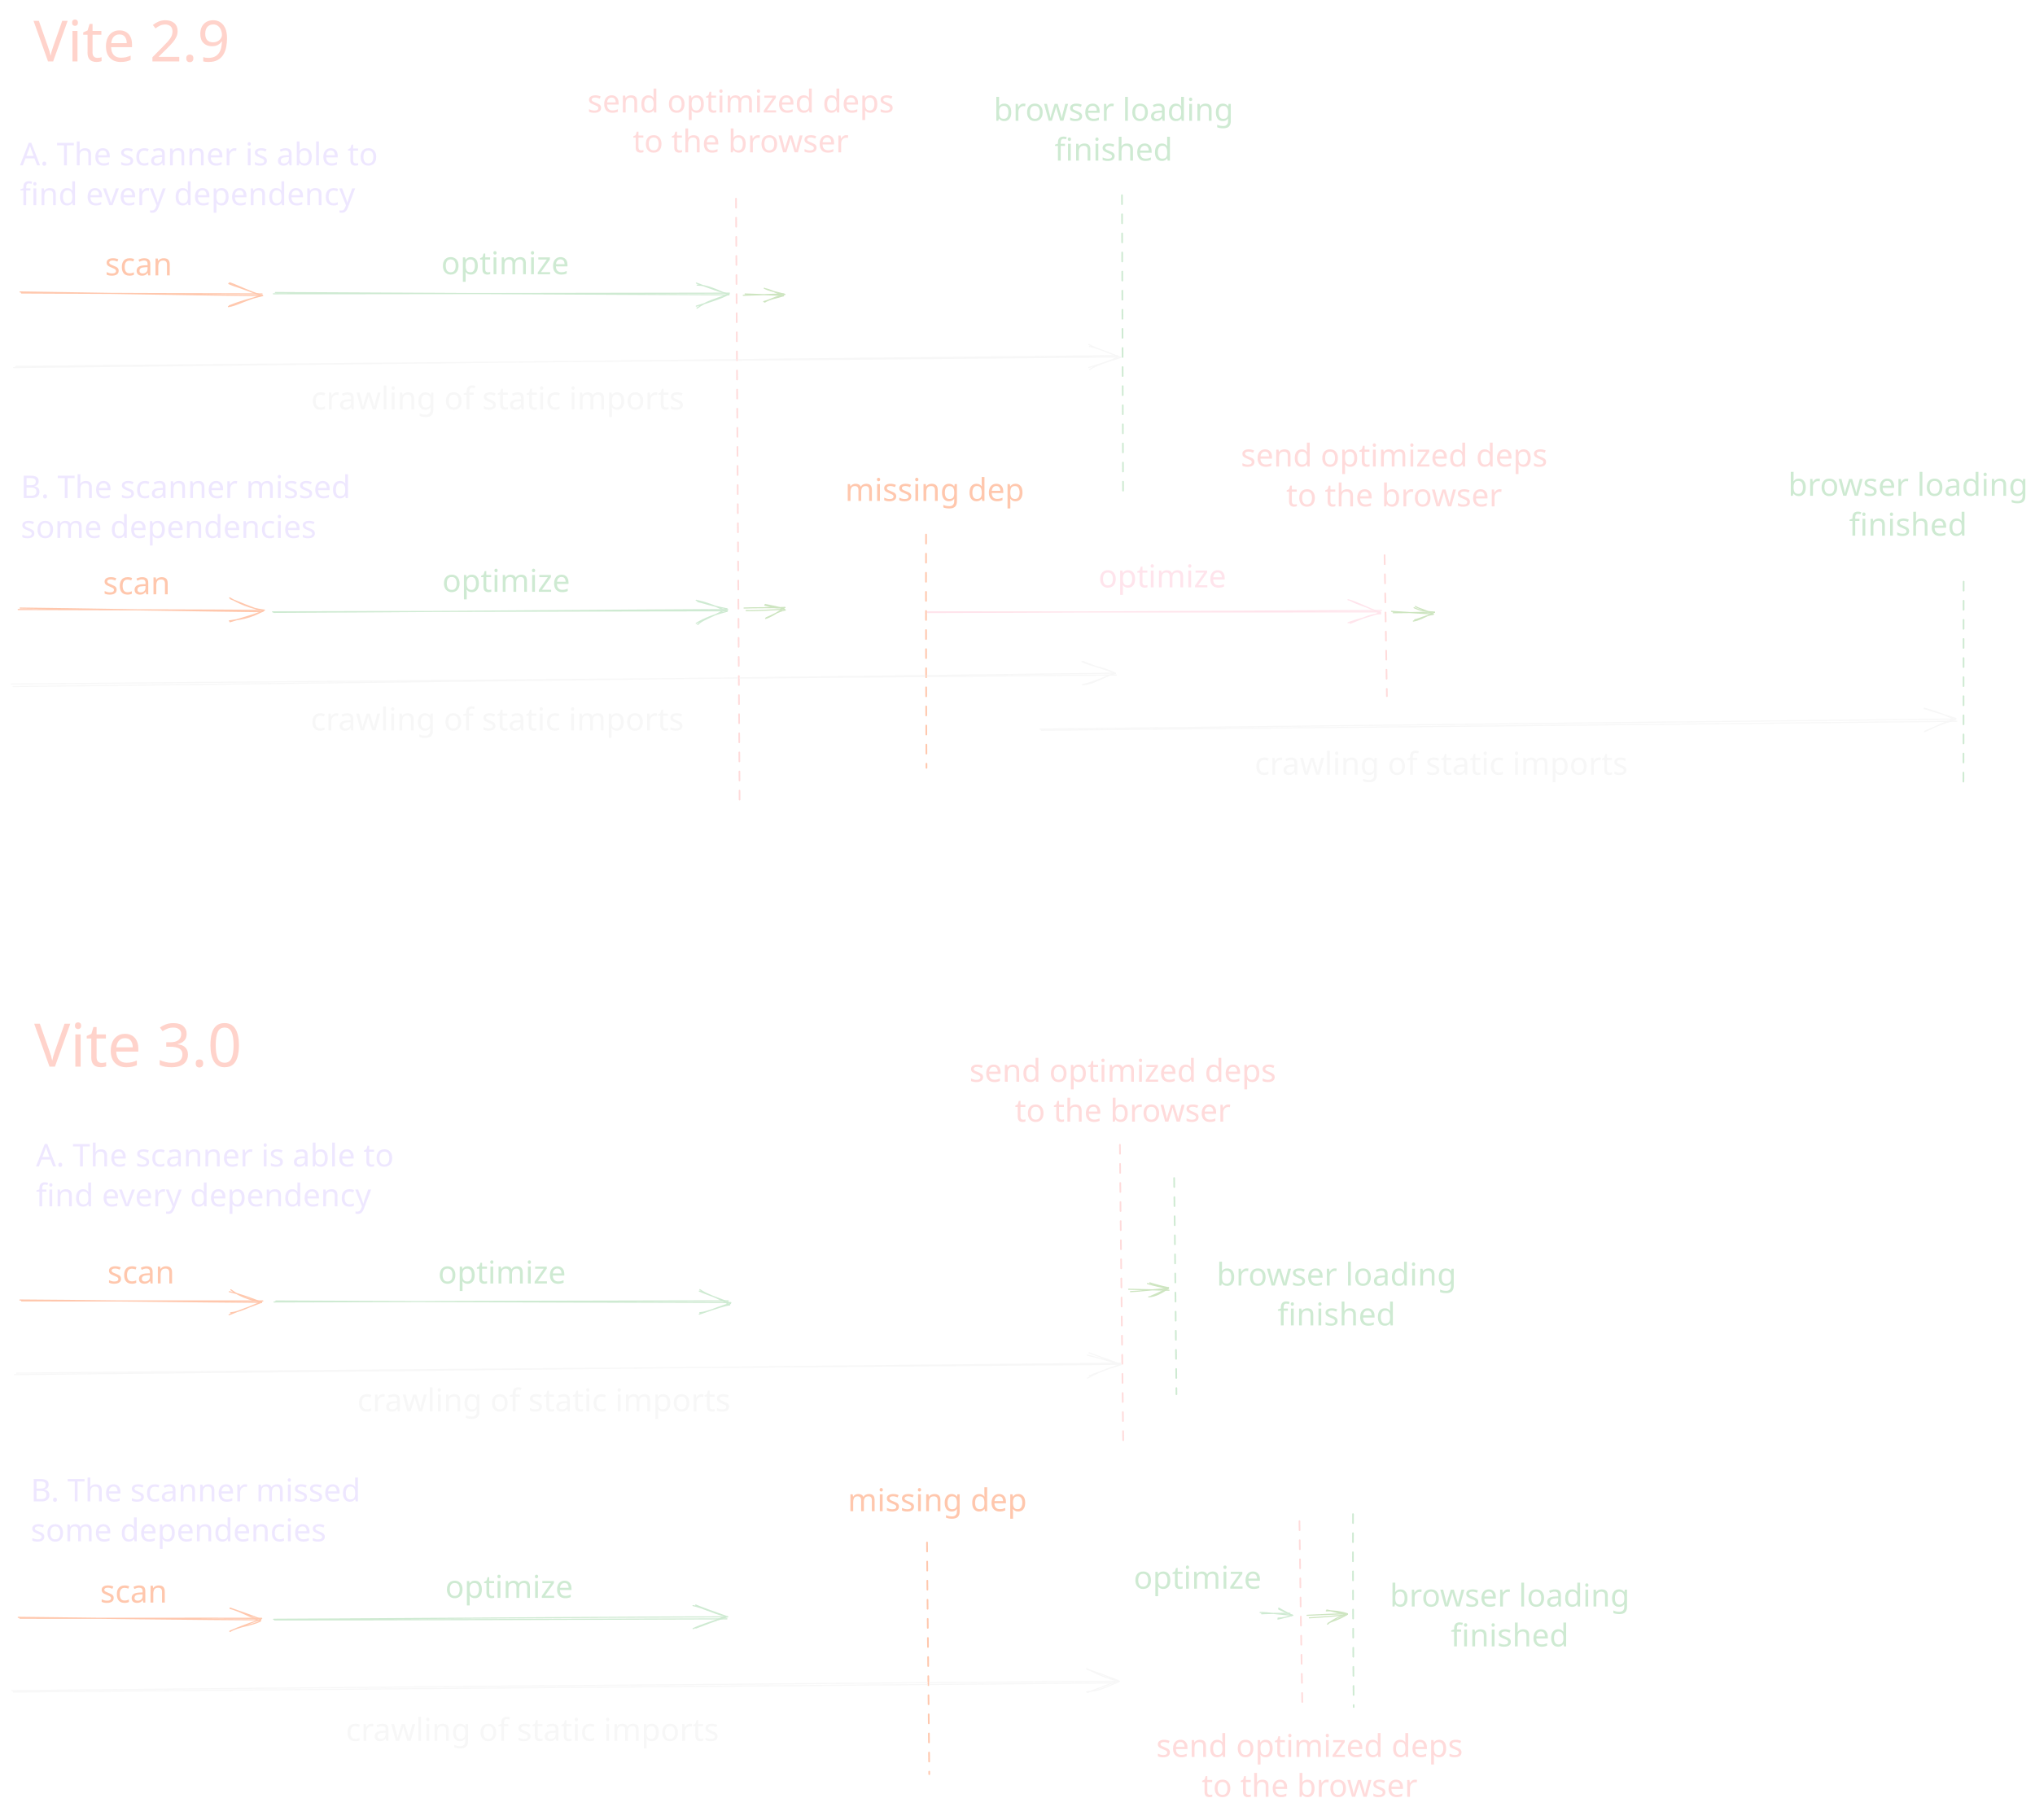
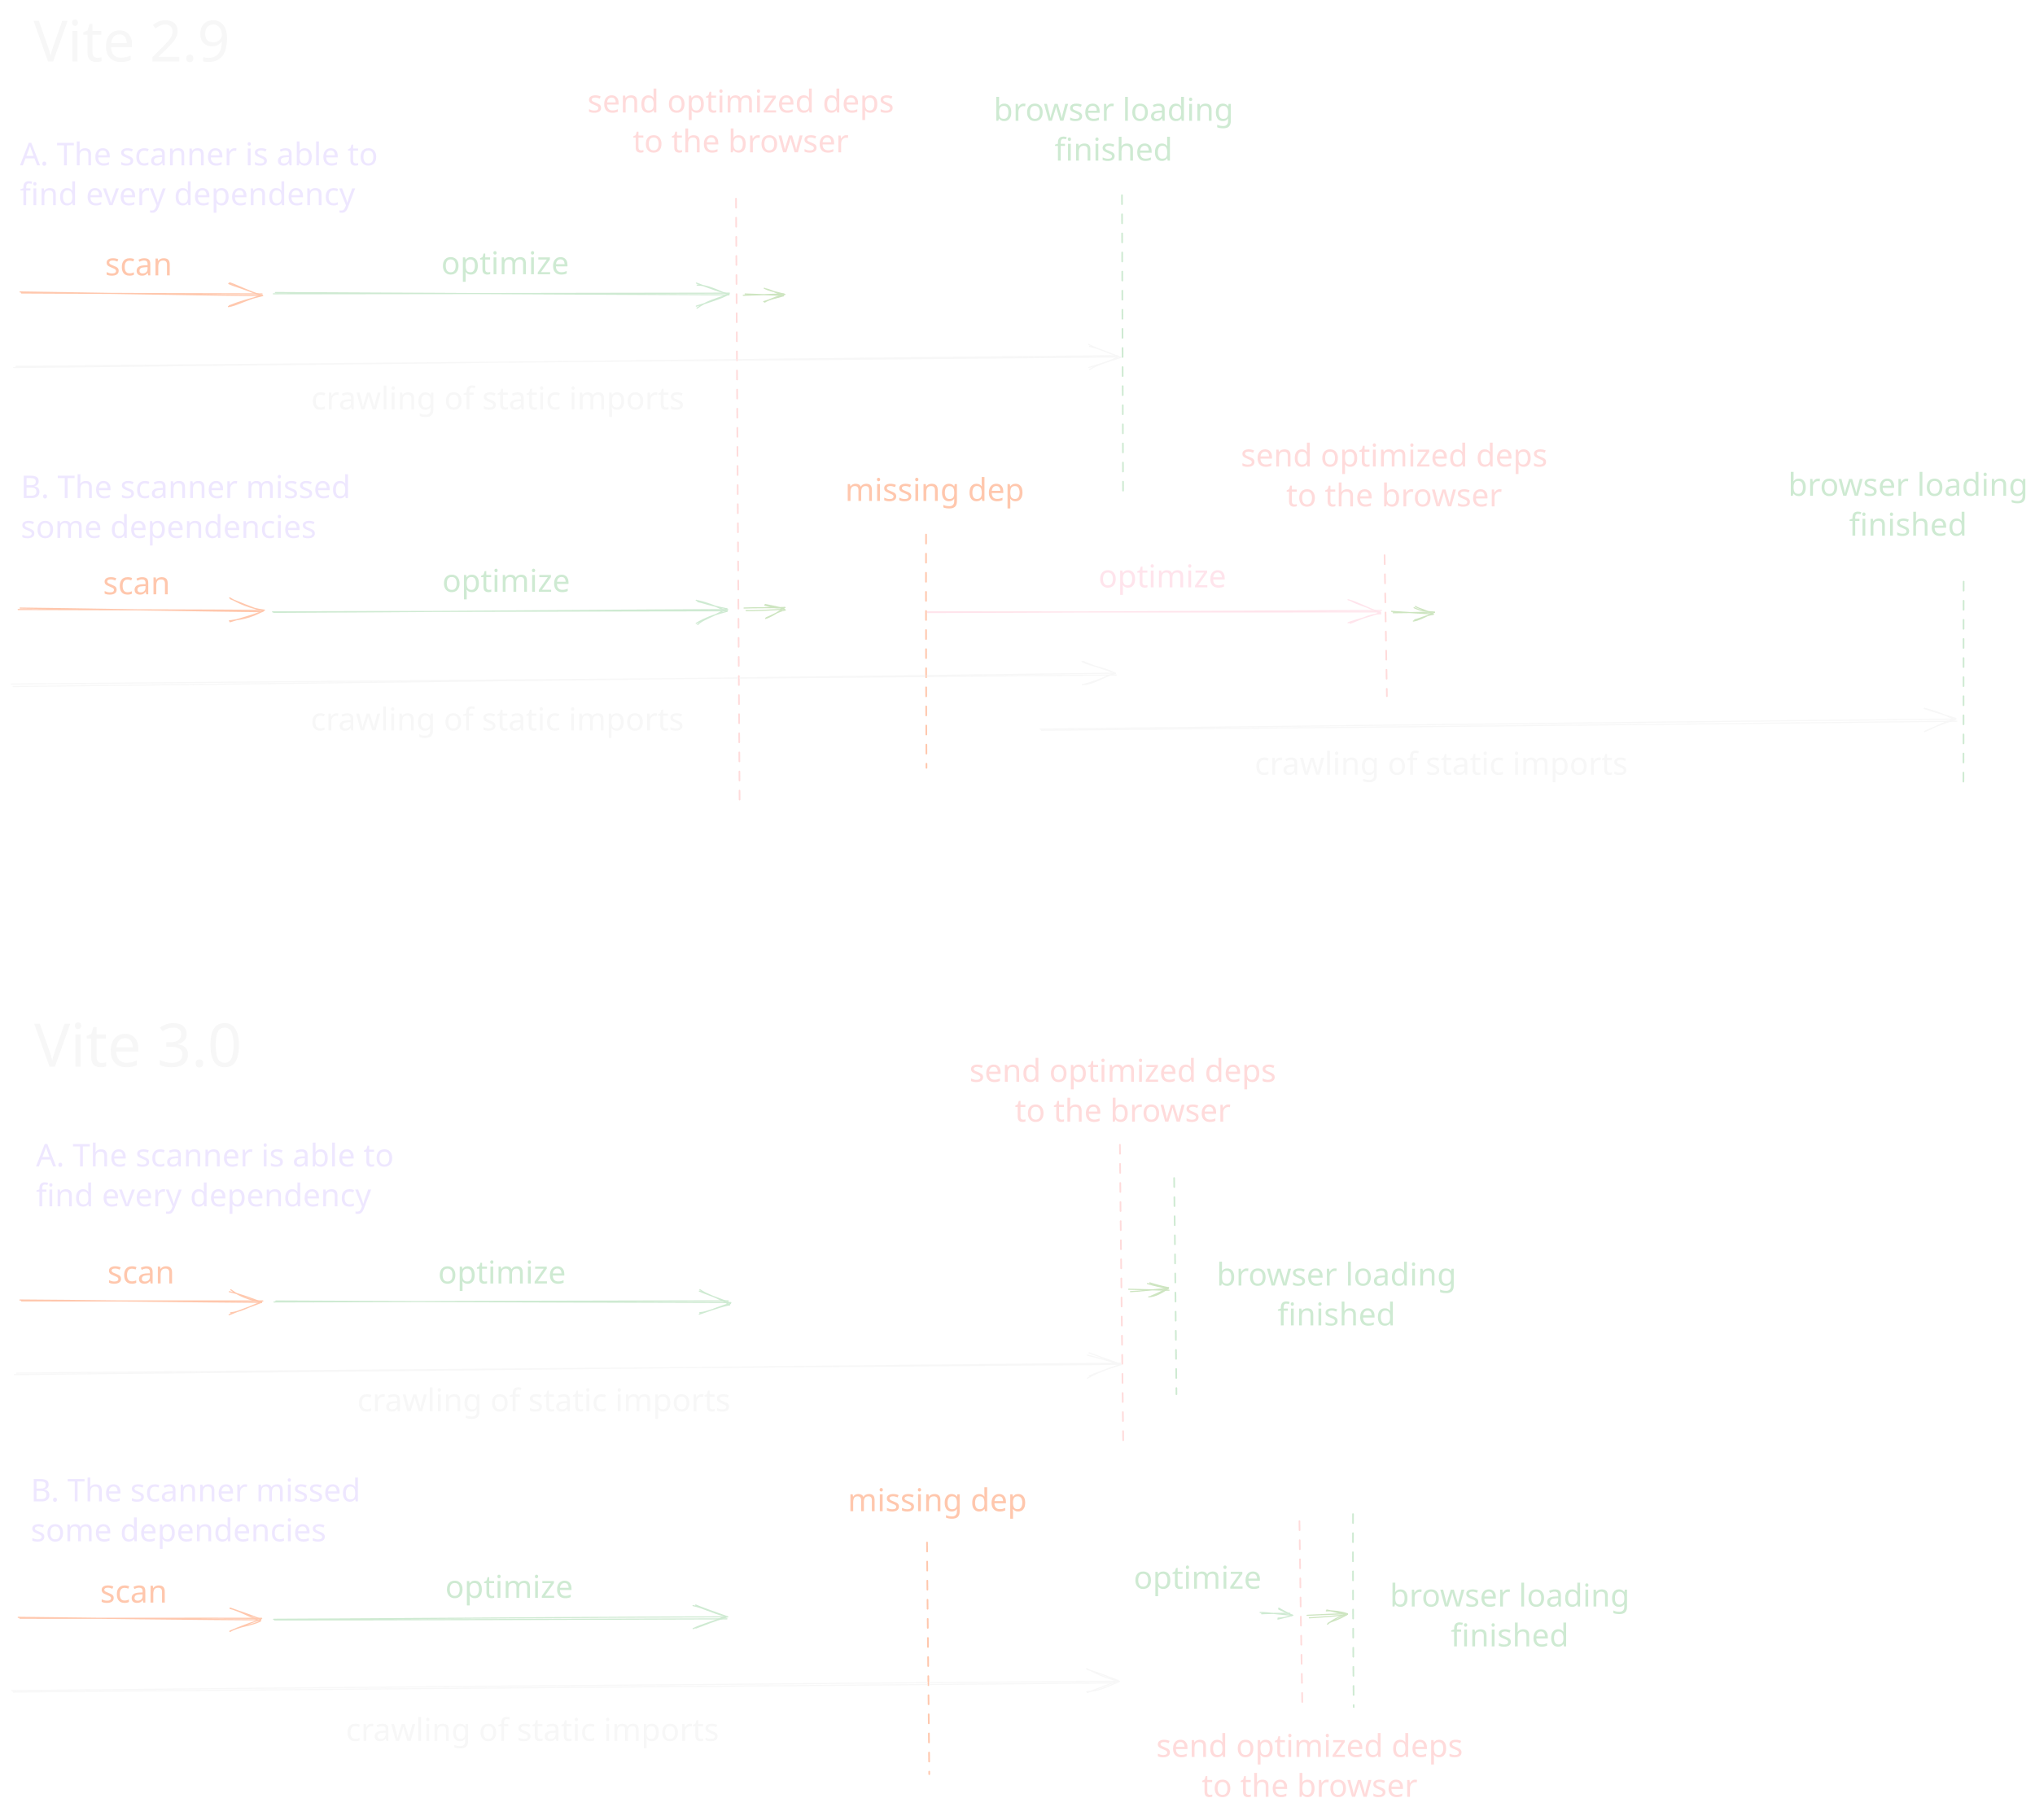
<svg xmlns="http://www.w3.org/2000/svg" version="1.1" viewBox="0 0 1811.572 1619.632" width="3623.144" height="3239.265" filter="invert(93%) hue-rotate(180deg)">
  <defs>
    <style>
      @font-face {
        font-family: "Virgil";
        src: url("https://excalidraw.com/Virgil.woff2");
      }
      @font-face {
        font-family: "Cascadia";
        src: url("https://excalidraw.com/Cascadia.woff2");
      }
    </style>
  </defs>
  <g stroke-linecap="round">
    <g transform="translate(18.70086 260.6131) rotate(0 106.8717 0.9402182)">
      <path d="M0.41 0.22 C36.14 0.46, 178.91 1.04, 214.58 1.03 M-0.84 -0.71 C34.68 -0.23, 177.68 2.31, 213.37 2.59" stroke="#e67700" stroke-width="1" fill="none" />
    </g>
    <g transform="translate(18.70086 260.6131) rotate(0 106.8717 0.9402182)">
      <path d="M185.41 11.64 C194.11 8.18, 201.56 5.92, 215.08 2.54 M184.63 12.37 C191.93 11.2, 197.11 7.54, 213.29 2.57" stroke="#e67700" stroke-width="1" fill="none" />
    </g>
    <g transform="translate(18.70086 260.6131) rotate(0 106.8717 0.9402182)">
      <path d="M185.69 -8.88 C194.23 -5.86, 201.59 -1.65, 215.08 2.54 M184.91 -8.15 C192.12 -4.98, 197.24 -4.32, 213.29 2.57" stroke="#e67700" stroke-width="1" fill="none" />
    </g>
  </g>
  <g transform="translate(93.49885 220.1566) rotate(0 31 18)">
    <text x="0" y="25" font-family="Virgil, Segoe UI Emoji" font-size="28px" fill="#e67700" text-anchor="start" style="white-space: pre;" direction="ltr">scan</text>
  </g>
  <g stroke-linecap="round">
    <g transform="translate(12.64715 327.1639) rotate(0 492.0761 -5.237677)">
      <path d="M-0.5 0.06 C163.15 -1.73, 818.4 -9.08, 982.28 -10.53 M1.44 -0.96 C165.45 -2.64, 821.23 -7.85, 984.65 -9.43" stroke="#000000" stroke-width="1" fill="none" />
    </g>
    <g transform="translate(12.64715 327.1639) rotate(0 492.0761 -5.237677)">
      <path d="M956.65 0 C964.52 -2.54, 977.01 -5.88, 982.87 -9.71 M957.44 1.79 C964.15 -2.55, 971.45 -4.51, 985.01 -8.96" stroke="#000000" stroke-width="1" fill="none" />
    </g>
    <g transform="translate(12.64715 327.1639) rotate(0 492.0761 -5.237677)">
      <path d="M956.47 -20.52 C964.44 -16.21, 976.98 -12.7, 982.87 -9.71 M957.26 -18.73 C963.94 -17.62, 971.28 -14.12, 985.01 -8.96" stroke="#000000" stroke-width="1" fill="none" />
    </g>
  </g>
  <g transform="translate(277.0019 339.5333) rotate(0 178 18)">
    <text x="0" y="25" font-family="Virgil, Segoe UI Emoji" font-size="28px" fill="#000000" text-anchor="start" style="white-space: pre;" direction="ltr">crawling of static imports</text>
  </g>
  <g transform="translate(17.79461 121.6928) rotate(0 185.5 35.5)">
    <text x="0" y="25.5" font-family="Virgil, Segoe UI Emoji" font-size="28px" fill="#5f3dc4" text-anchor="start" style="white-space: pre;" direction="ltr">A. The scanner is able to </text>
    <text x="0" y="61" font-family="Virgil, Segoe UI Emoji" font-size="28px" fill="#5f3dc4" text-anchor="start" style="white-space: pre;" direction="ltr">   find every dependency </text>
  </g>
  <g stroke-linecap="round">
    <g transform="translate(244.2214 261.6834) rotate(0 202.1462 -0.2170671)">
      <path d="M-0.83 -0.13 C66.68 -0.14, 337.82 -0.59, 405.13 -0.7 M0.93 -1.25 C68.37 -1, 337.31 0.54, 404.72 0.82" stroke="#2b8a3e" stroke-width="1" fill="none" />
    </g>
    <g transform="translate(244.2214 261.6834) rotate(0 202.1462 -0.2170671)">
      <path d="M376.25 12.64 C385.08 6.27, 393.47 4.28, 403.89 0.62 M375.62 10.85 C387.35 7.33, 398.84 3.53, 404.73 0.15" stroke="#2b8a3e" stroke-width="1" fill="none" />
    </g>
    <g transform="translate(244.2214 261.6834) rotate(0 202.1462 -0.2170671)">
      <path d="M376.35 -7.88 C385.05 -8, 393.4 -3.73, 403.89 0.62 M375.72 -9.67 C387.56 -5.21, 399.01 -1.04, 404.73 0.15" stroke="#2b8a3e" stroke-width="1" fill="none" />
    </g>
  </g>
  <g transform="translate(392.7465 219.165) rotate(0 53.5 18)">
    <text x="0" y="25" font-family="Virgil, Segoe UI Emoji" font-size="28px" fill="#2b8a3e" text-anchor="start" style="white-space: pre;" direction="ltr">optimize</text>
  </g>
  <g transform="translate(29.83911 10) rotate(0 100.5313 32.33873)">
-     <text x="0" y="44.677" font-family="Virgil, Segoe UI Emoji" font-size="50.617px" fill="#d9480f" text-anchor="start" style="white-space: pre;" direction="ltr">Vite 2.9</text>
+     <text x="0" y="44.677" font-family="Virgil, Segoe UI Emoji" font-size="50.617px" fill="#000000" text-anchor="start" style="white-space: pre;" direction="ltr">Vite 2.9</text>
  </g>
  <g transform="translate(30.43174 901.221) rotate(0 107.7734 34.19019)">
-     <text x="0" y="48.38" font-family="Virgil, Segoe UI Emoji" font-size="53.515px" fill="#d9480f" text-anchor="start" style="white-space: pre;" direction="ltr">Vite 3.0</text>
+     <text x="0" y="48.38" font-family="Virgil, Segoe UI Emoji" font-size="53.515px" fill="#000000" text-anchor="start" style="white-space: pre;" direction="ltr">Vite 3.0</text>
  </g>
  <g stroke-linecap="round">
    <g transform="translate(17.06511 543.0814) rotate(0 107.6932 -0.1461226)">
      <path d="M-0.86 -0.47 C34.87 -0.32, 178.12 -0.11, 214.07 0.29 M0.88 -1.76 C37.01 -1.41, 180.75 1.16, 216.25 1.47" stroke="#e67700" stroke-width="1" fill="none" />
    </g>
    <g transform="translate(17.06511 543.0814) rotate(0 107.6932 -0.1461226)">
      <path d="M187.14 9.65 C194.57 8.39, 205.07 7.87, 218.22 0.1 M187.67 10.44 C196.94 7.44, 206.64 5.28, 217.11 0.94" stroke="#e67700" stroke-width="1" fill="none" />
    </g>
    <g transform="translate(17.06511 543.0814) rotate(0 107.6932 -0.1461226)">
      <path d="M187.42 -10.87 C194.68 -6.52, 205.1 -1.44, 218.22 0.1 M187.95 -10.08 C197.14 -6.48, 206.75 -2.04, 217.11 0.94" stroke="#e67700" stroke-width="1" fill="none" />
    </g>
  </g>
  <g transform="translate(91.68453 504.0869) rotate(0 31 18)">
    <text x="0" y="25" font-family="Virgil, Segoe UI Emoji" font-size="28px" fill="#e67700" text-anchor="start" style="white-space: pre;" direction="ltr">scan</text>
  </g>
  <g stroke-linecap="round">
    <g transform="translate(11.0114 609.6321) rotate(0 490.8194 -4.375501)">
      <path d="M-1.01 -0.68 C162.91 -2.05, 818.49 -7.41, 982.65 -8.72 M0.66 1.58 C164.47 -0.08, 817.71 -8.36, 981.56 -10.33" stroke="#000000" stroke-width="1" fill="none" />
    </g>
    <g transform="translate(11.0114 609.6321) rotate(0 490.8194 -4.375501)">
      <path d="M952.37 -0.17 C961.57 -0.18, 968.31 -5.7, 981.99 -10.27 M953.41 -0.3 C963.79 -2.73, 973.91 -7.38, 981.13 -10.49" stroke="#000000" stroke-width="1" fill="none" />
    </g>
    <g transform="translate(11.0114 609.6321) rotate(0 490.8194 -4.375501)">
      <path d="M952.11 -20.69 C961.3 -16.02, 968.09 -16.85, 981.99 -10.27 M953.16 -20.82 C963.57 -16.11, 973.78 -13.62, 981.13 -10.49" stroke="#000000" stroke-width="1" fill="none" />
    </g>
  </g>
  <g transform="translate(276.605 625.2382) rotate(0 178 18)">
    <text x="0" y="25" font-family="Virgil, Segoe UI Emoji" font-size="28px" fill="#000000" text-anchor="start" style="white-space: pre;" direction="ltr">crawling of static imports</text>
  </g>
  <g transform="translate(18.43007 417.9333) rotate(0 154.5 35.5)">
    <text x="0" y="25.5" font-family="Virgil, Segoe UI Emoji" font-size="28px" fill="#5f3dc4" text-anchor="start" style="white-space: pre;" direction="ltr">B. The scanner missed</text>
    <text x="0" y="61" font-family="Virgil, Segoe UI Emoji" font-size="28px" fill="#5f3dc4" text-anchor="start" style="white-space: pre;" direction="ltr">   some dependencies </text>
  </g>
  <g stroke-linecap="round">
    <g transform="translate(242.5856 544.1517) rotate(0 202.6586 -0.2306171)">
      <path d="M0.98 1.03 C68.64 0.83, 338.05 -1.22, 405.28 -1.5 M0.03 0.53 C67.7 0.48, 337.67 -0.42, 404.96 -0.39" stroke="#2b8a3e" stroke-width="1" fill="none" />
    </g>
    <g transform="translate(242.5856 544.1517) rotate(0 202.6586 -0.2306171)">
      <path d="M378.51 11.89 C382.29 7.61, 390.57 5.63, 404.45 -2.19 M377.21 10.78 C384.52 6.35, 393.1 3.05, 404.44 0.16" stroke="#2b8a3e" stroke-width="1" fill="none" />
    </g>
    <g transform="translate(242.5856 544.1517) rotate(0 202.6586 -0.2306171)">
      <path d="M378.47 -8.63 C382.22 -7.92, 390.51 -4.9, 404.45 -2.19 M377.18 -9.74 C384.38 -8.19, 392.97 -5.51, 404.44 0.16" stroke="#2b8a3e" stroke-width="1" fill="none" />
    </g>
  </g>
  <g transform="translate(393.6777 501.9011) rotate(0 53.5 18)">
    <text x="0" y="25" font-family="Virgil, Segoe UI Emoji" font-size="28px" fill="#2b8a3e" text-anchor="start" style="white-space: pre;" direction="ltr">optimize</text>
  </g>
  <g stroke-linecap="round">
    <g transform="translate(656.3246 176.1248) rotate(0 0.4968851 272.2303)">
      <path d="M-1.12 0.73 C-0.66 91.44, 1.52 453.27, 2.11 543.73" stroke="#c92a2a" stroke-width="1.5" fill="none" stroke-dasharray="8 9" />
    </g>
  </g>
  <g transform="translate(517.4165 74.6283) rotate(0 142 35.5)">
    <text x="142" y="25.5" font-family="Virgil, Segoe UI Emoji" font-size="28px" fill="#c92a2a" text-anchor="middle" style="white-space: pre;" direction="ltr">send optimized deps </text>
    <text x="142" y="61" font-family="Virgil, Segoe UI Emoji" font-size="28px" fill="#c92a2a" text-anchor="middle" style="white-space: pre;" direction="ltr">to the browser</text>
  </g>
  <g stroke-linecap="round">
    <g transform="translate(825.7438 544.5877) rotate(0 201.3798 -0.1960235)">
      <path d="M0.13 0.73 C67.39 0.69, 336.61 -0.79, 404.02 -1.12 M-1.26 0.07 C65.79 0.27, 335.47 0.23, 403.02 0.18" stroke="#a61e4d" stroke-width="1" fill="none" />
    </g>
    <g transform="translate(825.7438 544.5877) rotate(0 201.3798 -0.1960235)">
      <path d="M376.05 10.31 C383.74 7.7, 393.1 2.18, 403.31 1.75 M374.31 9.82 C383.6 6.37, 391.16 5.14, 403.18 0.66" stroke="#a61e4d" stroke-width="1" fill="none" />
    </g>
    <g transform="translate(825.7438 544.5877) rotate(0 201.3798 -0.1960235)">
      <path d="M376.04 -10.21 C383.59 -5.85, 392.95 -4.39, 403.31 1.75 M374.3 -10.7 C383.63 -8.14, 391.19 -3.35, 403.18 0.66" stroke="#a61e4d" stroke-width="1" fill="none" />
    </g>
  </g>
  <g transform="translate(977.8292 497.9119) rotate(0 53.5 18)">
    <text x="0" y="25" font-family="Virgil, Segoe UI Emoji" font-size="28px" fill="#a61e4d" text-anchor="start" style="white-space: pre;" direction="ltr">optimize</text>
  </g>
  <g stroke-linecap="round">
    <g transform="translate(926.53 650.0565) rotate(0 407.427 -4.944492)">
      <path d="M0.6 0.05 C136.58 -1.17, 679.62 -6.4, 815.4 -7.94 M-0.55 -0.98 C135.36 -2.52, 678.8 -8.69, 814.68 -9.93" stroke="#000000" stroke-width="1" fill="none" />
    </g>
    <g transform="translate(926.53 650.0565) rotate(0 407.427 -4.944492)">
      <path d="M786.67 1.33 C794.28 -1.69, 799.4 -5.37, 814.41 -10.52 M786.84 1 C794.86 -2.48, 802.88 -6.18, 813.93 -9.18" stroke="#000000" stroke-width="1" fill="none" />
    </g>
    <g transform="translate(926.53 650.0565) rotate(0 407.427 -4.944492)">
      <path d="M786.46 -19.19 C794.01 -16.93, 799.18 -15.33, 814.41 -10.52 M786.63 -19.52 C794.69 -17.21, 802.77 -15.12, 813.93 -9.18" stroke="#000000" stroke-width="1" fill="none" />
    </g>
  </g>
  <g transform="translate(1116.889 664.6748) rotate(0 178 18)">
    <text x="0" y="25" font-family="Virgil, Segoe UI Emoji" font-size="28px" fill="#000000" text-anchor="start" style="white-space: pre;" direction="ltr">crawling of static imports</text>
  </g>
  <g stroke-linecap="round">
    <g transform="translate(1232.35 495.0179) rotate(359.5078 1.247703 62.00909)">
      <path d="M0.76 -0.75 C0.87 20.12, 1.58 103.93, 1.74 124.77" stroke="#c92a2a" stroke-width="1.5" fill="none" stroke-dasharray="8 9" />
    </g>
  </g>
  <g stroke-linecap="round">
    <g transform="translate(824.8042 476.5678) rotate(0 -0.262688 103.1695)">
      <path d="M-0.41 -0.66 C-0.6 33.78, -0.33 172.47, -0.05 207" stroke="#e67700" stroke-width="1.5" fill="none" stroke-dasharray="8 9" />
    </g>
  </g>
  <g transform="translate(752.2777 420.9549) rotate(0 74 18)">
    <text x="0" y="25" font-family="Virgil, Segoe UI Emoji" font-size="28px" fill="#e67700" text-anchor="start" style="white-space: pre;" direction="ltr">missing dep</text>
  </g>
  <g stroke-linecap="round">
    <g transform="translate(19.32551 1157.677) rotate(0 106.5472 0.7301827)">
      <path d="M-0.07 0.47 C35.63 0.46, 178.61 0.58, 214.66 0.5 M-1.56 -0.33 C33.9 -0.22, 177.22 1.6, 213.49 1.79" stroke="#e67700" stroke-width="1" fill="none" />
    </g>
    <g transform="translate(19.32551 1157.677) rotate(0 106.5472 0.7301827)">
      <path d="M185.98 11.08 C194 10.28, 202.81 5.56, 212.37 1.79 M184.62 12.78 C195.62 8.26, 205.05 5.12, 213.62 1.65" stroke="#e67700" stroke-width="1" fill="none" />
    </g>
    <g transform="translate(19.32551 1157.677) rotate(0 106.5472 0.7301827)">
      <path d="M186.18 -9.44 C194.22 -3.26, 202.96 -1, 212.37 1.79 M184.81 -7.74 C195.78 -5.25, 205.15 -1.39, 213.62 1.65" stroke="#e67700" stroke-width="1" fill="none" />
    </g>
  </g>
  <g transform="translate(95.57997 1117.583) rotate(0 31 18)">
    <text x="0" y="25" font-family="Virgil, Segoe UI Emoji" font-size="28px" fill="#e67700" text-anchor="start" style="white-space: pre;" direction="ltr">scan</text>
  </g>
  <g stroke-linecap="round">
    <g transform="translate(13.2718 1224.227) rotate(0 491.8143 -5.560829)">
      <path d="M-0.42 -0.47 C163.6 -2.32, 820.1 -9, 984.05 -10.65 M1.56 -1.76 C165.52 -3.53, 820.18 -8.34, 983.7 -9.62" stroke="#000000" stroke-width="1" fill="none" />
    </g>
    <g transform="translate(13.2718 1224.227) rotate(0 491.8143 -5.560829)">
      <path d="M954.8 2.74 C962.22 -1.57, 970.97 -5.21, 984.52 -9.28 M956.36 0.66 C963.77 -2.17, 970.93 -5.2, 984.55 -9.64" stroke="#000000" stroke-width="1" fill="none" />
    </g>
    <g transform="translate(13.2718 1224.227) rotate(0 491.8143 -5.560829)">
      <path d="M954.65 -17.78 C962.19 -16.05, 970.99 -13.65, 984.52 -9.28 M956.2 -19.86 C963.54 -17.16, 970.74 -14.67, 984.55 -9.64" stroke="#000000" stroke-width="1" fill="none" />
    </g>
  </g>
  <g transform="translate(318.0563 1231.452) rotate(0 178 18)">
    <text x="0" y="25" font-family="Virgil, Segoe UI Emoji" font-size="28px" fill="#000000" text-anchor="start" style="white-space: pre;" direction="ltr">crawling of static imports</text>
  </g>
  <g stroke-linecap="round">
    <g transform="translate(244.846 1158.747) rotate(0 202.4185 0.09685064)">
      <path d="M-0.95 0.33 C66.36 0.03, 335.84 -0.54, 403.43 -0.67 M0.74 -0.54 C68.5 -0.12, 338.57 0.62, 405.79 0.87" stroke="#2b8a3e" stroke-width="1" fill="none" />
    </g>
    <g transform="translate(244.846 1158.747) rotate(0 202.4185 0.09685064)">
      <path d="M378.12 9.92 C384.84 9.43, 392.54 5.34, 404.62 2.85 M377.64 11.17 C388.11 7.9, 398.88 3.05, 405.45 1.73" stroke="#2b8a3e" stroke-width="1" fill="none" />
    </g>
    <g transform="translate(244.846 1158.747) rotate(0 202.4185 0.09685064)">
      <path d="M378.19 -10.6 C385.08 -5.73, 392.77 -4.47, 404.62 2.85 M377.71 -9.35 C388.11 -4.87, 398.85 -1.97, 405.45 1.73" stroke="#2b8a3e" stroke-width="1" fill="none" />
    </g>
  </g>
  <g transform="translate(389.9448 1117.629) rotate(0 53.5 18)">
    <text x="0" y="25" font-family="Virgil, Segoe UI Emoji" font-size="28px" fill="#2b8a3e" text-anchor="start" style="white-space: pre;" direction="ltr">optimize</text>
  </g>
  <g stroke-linecap="round">
    <g transform="translate(17.68977 1440.145) rotate(0 106.9114 0.8300211)">
      <path d="M0 0.5 C35.82 0.71, 179.55 0.33, 215.28 0.6 M-1.46 -0.29 C34.2 0.16, 178.05 1.83, 214.44 1.95" stroke="#e67700" stroke-width="1" fill="none" />
    </g>
    <g transform="translate(17.68977 1440.145) rotate(0 106.9114 0.8300211)">
      <path d="M187 12.32 C194.88 7.52, 206.74 6.95, 214.04 3.05 M187.03 11.96 C194.7 8.59, 204.4 5.04, 214.56 1.57" stroke="#e67700" stroke-width="1" fill="none" />
    </g>
    <g transform="translate(17.68977 1440.145) rotate(0 106.9114 0.8300211)">
      <path d="M187.16 -8.2 C194.88 -6.28, 206.68 -0.11, 214.04 3.05 M187.19 -8.56 C194.84 -5.62, 204.49 -2.86, 214.56 1.57" stroke="#e67700" stroke-width="1" fill="none" />
    </g>
  </g>
  <g transform="translate(89.07258 1401.72) rotate(0 31 18)">
    <text x="0" y="25" font-family="Virgil, Segoe UI Emoji" font-size="28px" fill="#e67700" text-anchor="start" style="white-space: pre;" direction="ltr">scan</text>
  </g>
  <g stroke-linecap="round">
    <g transform="translate(11.63606 1506.696) rotate(0 491.7045 -5.187531)">
      <path d="M0.2 -0.37 C163.91 -1.87, 818.28 -6.92, 982.22 -8.51 M-1.15 -1.6 C162.94 -3.45, 820.44 -8.82, 984.56 -10.01" stroke="#000000" stroke-width="1" fill="none" />
    </g>
    <g transform="translate(11.63606 1506.696) rotate(0 491.7045 -5.187531)">
      <path d="M955.84 -0.7 C966.82 -1.17, 972.87 -4.76, 984.71 -9.75 M956.3 0.13 C965.27 -3.33, 972.58 -5.9, 983.73 -10.64" stroke="#000000" stroke-width="1" fill="none" />
    </g>
    <g transform="translate(11.63606 1506.696) rotate(0 491.7045 -5.187531)">
      <path d="M955.68 -21.22 C966.79 -15.53, 972.9 -12.97, 984.71 -9.75 M956.14 -20.39 C965.33 -17.98, 972.69 -14.67, 983.73 -10.64" stroke="#000000" stroke-width="1" fill="none" />
    </g>
  </g>
  <g transform="translate(307.8435 1524.841) rotate(0 178 18)">
    <text x="0" y="25" font-family="Virgil, Segoe UI Emoji" font-size="28px" fill="#000000" text-anchor="start" style="white-space: pre;" direction="ltr">crawling of static imports</text>
  </g>
  <g stroke-linecap="round">
    <g transform="translate(243.2103 1441.215) rotate(0 202.1083 -0.4251124)">
      <path d="M1.19 0.93 C68.56 1.05, 336.7 0.23, 403.86 -0.01 M0.35 0.37 C67.58 0.2, 335.6 -1.87, 402.79 -1.79" stroke="#2b8a3e" stroke-width="1" fill="none" />
    </g>
    <g transform="translate(243.2103 1441.215) rotate(0 202.1083 -0.4251124)">
      <path d="M376.19 8.18 C383.39 5.66, 390.14 2.44, 404.51 -1.83 M373.83 8.7 C382.32 4.55, 390.09 3.14, 402.68 -2.32" stroke="#2b8a3e" stroke-width="1" fill="none" />
    </g>
    <g transform="translate(243.2103 1441.215) rotate(0 202.1083 -0.4251124)">
      <path d="M376.11 -12.34 C383.21 -9.34, 389.98 -7.02, 404.51 -1.83 M373.75 -11.82 C382.2 -10.12, 389.99 -5.68, 402.68 -2.32" stroke="#2b8a3e" stroke-width="1" fill="none" />
    </g>
  </g>
  <g transform="translate(396.328 1397.525) rotate(0 53.5 18)">
    <text x="0" y="25" font-family="Virgil, Segoe UI Emoji" font-size="28px" fill="#2b8a3e" text-anchor="start" style="white-space: pre;" direction="ltr">optimize</text>
  </g>
  <g stroke-linecap="round">
    <g transform="translate(997.1956 1018.479) rotate(0 1.242366 134.3455)">
      <path d="M-0.24 0.66 C0.02 45.18, 2.27 223.32, 2.72 268.03" stroke="#c92a2a" stroke-width="1.5" fill="none" stroke-dasharray="8 9" />
    </g>
  </g>
  <g stroke-linecap="round">
    <g transform="translate(825.4288 1373.631) rotate(0 0.8034771 102.7067)">
      <path d="M-0.18 -0.41 C-0.05 33.89, 1.61 171.37, 1.79 205.83" stroke="#e67700" stroke-width="1.5" fill="none" stroke-dasharray="8 9" />
    </g>
  </g>
  <g transform="translate(754.6769 1320.345) rotate(0 74 18)">
    <text x="0" y="25" font-family="Virgil, Segoe UI Emoji" font-size="28px" fill="#e67700" text-anchor="start" style="white-space: pre;" direction="ltr">missing dep</text>
  </g>
  <g stroke-linecap="round">
    <g transform="translate(1122.863 1436.844) rotate(0 13.2984 -0.146496)">
      <path d="M0.25 -0.19 C4.54 -0.45, 21.06 -0.68, 25.38 -0.57 M-1.08 -1.33 C3.63 -1.47, 23.26 1.02, 27.68 1.04" stroke="#2b8a3e" stroke-width="1" fill="none" />
    </g>
    <g transform="translate(1122.863 1436.844) rotate(0 13.2984 -0.146496)">
      <path d="M14.87 3.72 C18.58 3.61, 23.11 2.82, 26.85 1.43 M14.73 4.55 C19.38 3.58, 23.55 2.24, 27.86 1.21" stroke="#2b8a3e" stroke-width="1" fill="none" />
    </g>
    <g transform="translate(1122.863 1436.844) rotate(0 13.2984 -0.146496)">
      <path d="M15.54 -5.21 C19.14 -2.92, 23.49 -1.32, 26.85 1.43 M15.4 -4.38 C19.86 -2.24, 23.8 -0.48, 27.86 1.21" stroke="#2b8a3e" stroke-width="1" fill="none" />
    </g>
  </g>
  <g transform="translate(1009.181 1389.316) rotate(0 53.5 18)">
    <text x="0" y="25" font-family="Virgil, Segoe UI Emoji" font-size="28px" fill="#2b8a3e" text-anchor="start" style="white-space: pre;" direction="ltr">optimize</text>
  </g>
  <g stroke-linecap="round">
    <g transform="translate(999.4433 173.9563) rotate(0 -0.1640232 132.6694)">
      <path d="M-0.66 -0.17 C-0.41 44.21, 0.11 221.29, 0.33 265.51" stroke="#2b8a3e" stroke-width="1.5" fill="none" stroke-dasharray="8 9" />
    </g>
  </g>
  <g stroke-linecap="round">
    <g transform="translate(1749.005 517.1156) rotate(0 -1.061654 91.4959)">
      <path d="M-0.96 0.71 C-1.14 30.97, -0.96 151.85, -1.17 182.28" stroke="#2b8a3e" stroke-width="1.5" fill="none" stroke-dasharray="8 9" />
    </g>
  </g>
  <g transform="translate(888.2932 82.01514) rotate(0 103 35.5)">
    <text x="103" y="25.5" font-family="Virgil, Segoe UI Emoji" font-size="28px" fill="#2b8a3e" text-anchor="middle" style="white-space: pre;" direction="ltr">browser loading</text>
    <text x="103" y="61" font-family="Virgil, Segoe UI Emoji" font-size="28px" fill="#2b8a3e" text-anchor="middle" style="white-space: pre;" direction="ltr">finished</text>
  </g>
  <g transform="translate(1595.572 415.879) rotate(0 103 35.5)">
    <text x="103" y="25.5" font-family="Virgil, Segoe UI Emoji" font-size="28px" fill="#2b8a3e" text-anchor="middle" style="white-space: pre;" direction="ltr">browser loading</text>
    <text x="103" y="61" font-family="Virgil, Segoe UI Emoji" font-size="28px" fill="#2b8a3e" text-anchor="middle" style="white-space: pre;" direction="ltr">finished</text>
  </g>
  <g stroke-linecap="round">
    <g transform="translate(1157.354 1354.063) rotate(0 0.7188128 83.20401)">
      <path d="M-0.58 0.15 C-0.25 27.98, 1.41 138.51, 2.02 166.26" stroke="#c92a2a" stroke-width="1.5" fill="none" stroke-dasharray="8 9" />
    </g>
  </g>
  <g transform="translate(857.4963 937.552) rotate(0 142 35.5)">
    <text x="142" y="25.5" font-family="Virgil, Segoe UI Emoji" font-size="28px" fill="#c92a2a" text-anchor="middle" style="white-space: pre;" direction="ltr">send optimized deps </text>
    <text x="142" y="61" font-family="Virgil, Segoe UI Emoji" font-size="28px" fill="#c92a2a" text-anchor="middle" style="white-space: pre;" direction="ltr">to the browser</text>
  </g>
  <g transform="translate(1023.804 1538.632) rotate(0 142 35.5)">
    <text x="142" y="25.5" font-family="Virgil, Segoe UI Emoji" font-size="28px" fill="#c92a2a" text-anchor="middle" style="white-space: pre;" direction="ltr">send optimized deps </text>
    <text x="142" y="61" font-family="Virgil, Segoe UI Emoji" font-size="28px" fill="#c92a2a" text-anchor="middle" style="white-space: pre;" direction="ltr">to the browser</text>
  </g>
  <g stroke-linecap="round">
    <g transform="translate(662.7497 263.2183) rotate(0 16.96036 -0.8974222)">
      <path d="M-1.09 -0.31 C4.6 -0.39, 28.97 -1.4, 35.01 -1.53 M0.54 -1.51 C6.01 -1.35, 28.51 -0.55, 34.17 -0.27" stroke="#5c940d" stroke-width="1" fill="none" />
    </g>
    <g transform="translate(662.7497 263.2183) rotate(0 16.96036 -0.8974222)">
      <path d="M17.14 5.31 C23.07 3.65, 29.93 0.02, 35.87 -1.13 M18.01 5.75 C22.63 2.74, 28.46 2.13, 34.7 0.15" stroke="#5c940d" stroke-width="1" fill="none" />
    </g>
    <g transform="translate(662.7497 263.2183) rotate(0 16.96036 -0.8974222)">
      <path d="M17.63 -6.59 C23.28 -3.79, 29.95 -2.95, 35.87 -1.13 M18.5 -6.15 C22.95 -5.46, 28.62 -2.38, 34.7 0.15" stroke="#5c940d" stroke-width="1" fill="none" />
    </g>
  </g>
  <g stroke-linecap="round">
    <g transform="translate(663.1087 541.8696) rotate(0 17.48057 0.3665124)">
      <path d="M-0.73 -0.57 C5.12 -0.94, 29.6 -0.82, 35.69 -1.07 M1.09 1.74 C6.81 2.08, 29.46 0.93, 35.21 0.42" stroke="#5c940d" stroke-width="1" fill="none" />
    </g>
    <g transform="translate(663.1087 541.8696) rotate(0 17.48057 0.3665124)">
      <path d="M18.45 8.72 C24.64 6.57, 28.75 3.42, 35.24 -0.91 M18.89 8.15 C24.64 5.89, 29.67 2.42, 35.89 1.19" stroke="#5c940d" stroke-width="1" fill="none" />
    </g>
    <g transform="translate(663.1087 541.8696) rotate(0 17.48057 0.3665124)">
      <path d="M17.68 -3.16 C24.25 -1.17, 28.63 -0.18, 35.24 -0.91 M18.11 -3.74 C24.17 -2.28, 29.44 -2.03, 35.89 1.19" stroke="#5c940d" stroke-width="1" fill="none" />
    </g>
  </g>
  <g stroke-linecap="round">
    <g transform="translate(1240.101 545.8539) rotate(0 17.17618 -0.4327491)">
      <path d="M0.07 -0.35 C6.16 -0.33, 29.73 -0.72, 35.71 -0.88 M-1.36 -1.58 C4.73 -1.26, 29.05 0.48, 35.24 0.72" stroke="#5c940d" stroke-width="1" fill="none" />
    </g>
    <g transform="translate(1240.101 545.8539) rotate(0 17.17618 -0.4327491)">
      <path d="M18.07 7.06 C22.6 6.27, 25.78 4.7, 36.92 -0.8 M19.24 5.93 C23.34 5.22, 28.07 2.35, 35.82 1.05" stroke="#5c940d" stroke-width="1" fill="none" />
    </g>
    <g transform="translate(1240.101 545.8539) rotate(0 17.17618 -0.4327491)">
      <path d="M18.74 -4.83 C23.02 -2.89, 26.04 -1.73, 36.92 -0.8 M19.92 -5.95 C23.94 -3.54, 28.49 -3.27, 35.82 1.05" stroke="#5c940d" stroke-width="1" fill="none" />
    </g>
  </g>
  <g stroke-linecap="round">
    <g transform="translate(1005.805 1148.761) rotate(0 16.89827 -0.3298412)">
      <path d="M-1.07 -0.98 C4.89 -0.86, 28.77 -0.29, 34.87 -0.12 M0.57 1.12 C6.45 0.99, 28.19 -1.31, 33.96 -1.78" stroke="#5c940d" stroke-width="1" fill="none" />
    </g>
    <g transform="translate(1005.805 1148.761) rotate(0 16.89827 -0.3298412)">
      <path d="M16.81 5.77 C23.13 5.17, 26.96 2.89, 33.95 -1.45 M18.85 5.16 C24.07 3.04, 29.35 0.52, 34.44 -2.34" stroke="#5c940d" stroke-width="1" fill="none" />
    </g>
    <g transform="translate(1005.805 1148.761) rotate(0 16.89827 -0.3298412)">
      <path d="M15.69 -6.08 C22.18 -3.98, 26.27 -3.56, 33.95 -1.45 M17.74 -6.7 C23.29 -4.89, 28.94 -3.47, 34.44 -2.34" stroke="#5c940d" stroke-width="1" fill="none" />
    </g>
  </g>
  <g stroke-linecap="round">
    <g transform="translate(1163.868 1438.777) rotate(0 17.51253 -0.2908506)">
      <path d="M-0.33 -0.74 C5.45 -1.06, 29.64 -2.13, 35.36 -2.07 M1.7 1.49 C7.32 1.29, 28.91 -0.46, 34.7 -1.1" stroke="#5c940d" stroke-width="1" fill="none" />
    </g>
    <g transform="translate(1163.868 1438.777) rotate(0 17.51253 -0.2908506)">
      <path d="M17.9 7.16 C22.98 2.58, 31.04 -0.43, 35.43 -2.12 M18.36 6.42 C21.7 4.24, 26.81 3.76, 35.57 -1.61" stroke="#5c940d" stroke-width="1" fill="none" />
    </g>
    <g transform="translate(1163.868 1438.777) rotate(0 17.51253 -0.2908506)">
      <path d="M16.79 -4.7 C22.25 -5.07, 30.7 -3.88, 35.43 -2.12 M17.25 -5.43 C20.74 -5.01, 26.09 -2.89, 35.57 -1.61" stroke="#5c940d" stroke-width="1" fill="none" />
    </g>
  </g>
  <g stroke-linecap="round">
    <g transform="translate(1044.442 1047.913) rotate(0 1.800596 97.07746)">
      <path d="M0.78 0.84 C1.3 33.2, 2.51 161.34, 2.82 193.32" stroke="#2b8a3e" stroke-width="1.5" fill="none" stroke-dasharray="8 9" />
    </g>
  </g>
  <g transform="translate(1086.743 1118.997) rotate(0 103 35.5)">
    <text x="103" y="25.5" font-family="Virgil, Segoe UI Emoji" font-size="28px" fill="#2b8a3e" text-anchor="middle" style="white-space: pre;" direction="ltr">browser loading</text>
    <text x="103" y="61" font-family="Virgil, Segoe UI Emoji" font-size="28px" fill="#2b8a3e" text-anchor="middle" style="white-space: pre;" direction="ltr">finished</text>
  </g>
  <g transform="translate(1240.992 1404.731) rotate(0 103 35.5)">
    <text x="103" y="25.5" font-family="Virgil, Segoe UI Emoji" font-size="28px" fill="#2b8a3e" text-anchor="middle" style="white-space: pre;" direction="ltr">browser loading</text>
    <text x="103" y="61" font-family="Virgil, Segoe UI Emoji" font-size="28px" fill="#2b8a3e" text-anchor="middle" style="white-space: pre;" direction="ltr">finished</text>
  </g>
  <g stroke-linecap="round">
    <g transform="translate(1205.563 1348.119) rotate(0 -0.8245669 85.70713)">
      <path d="M-1.1 -0.19 C-1.36 28.27, -0.9 142.83, -0.48 171.6" stroke="#2b8a3e" stroke-width="1.5" fill="none" stroke-dasharray="8 9" />
    </g>
  </g>
  <g transform="translate(1099.061 389.813) rotate(0 142 35.5)">
    <text x="142" y="25.5" font-family="Virgil, Segoe UI Emoji" font-size="28px" fill="#c92a2a" text-anchor="middle" style="white-space: pre;" direction="ltr">send optimized deps </text>
    <text x="142" y="61" font-family="Virgil, Segoe UI Emoji" font-size="28px" fill="#c92a2a" text-anchor="middle" style="white-space: pre;" direction="ltr">to the browser</text>
  </g>
  <g transform="translate(32.0287 1012.963) rotate(0 185.5 35.5)">
    <text x="0" y="25.5" font-family="Virgil, Segoe UI Emoji" font-size="28px" fill="#5f3dc4" text-anchor="start" style="white-space: pre;" direction="ltr">A. The scanner is able to </text>
    <text x="0" y="61" font-family="Virgil, Segoe UI Emoji" font-size="28px" fill="#5f3dc4" text-anchor="start" style="white-space: pre;" direction="ltr">   find every dependency </text>
  </g>
  <g transform="translate(27.2921 1311.174) rotate(0 154.5 35.5)">
    <text x="0" y="25.5" font-family="Virgil, Segoe UI Emoji" font-size="28px" fill="#5f3dc4" text-anchor="start" style="white-space: pre;" direction="ltr">B. The scanner missed</text>
    <text x="0" y="61" font-family="Virgil, Segoe UI Emoji" font-size="28px" fill="#5f3dc4" text-anchor="start" style="white-space: pre;" direction="ltr">   some dependencies </text>
  </g>
</svg>
